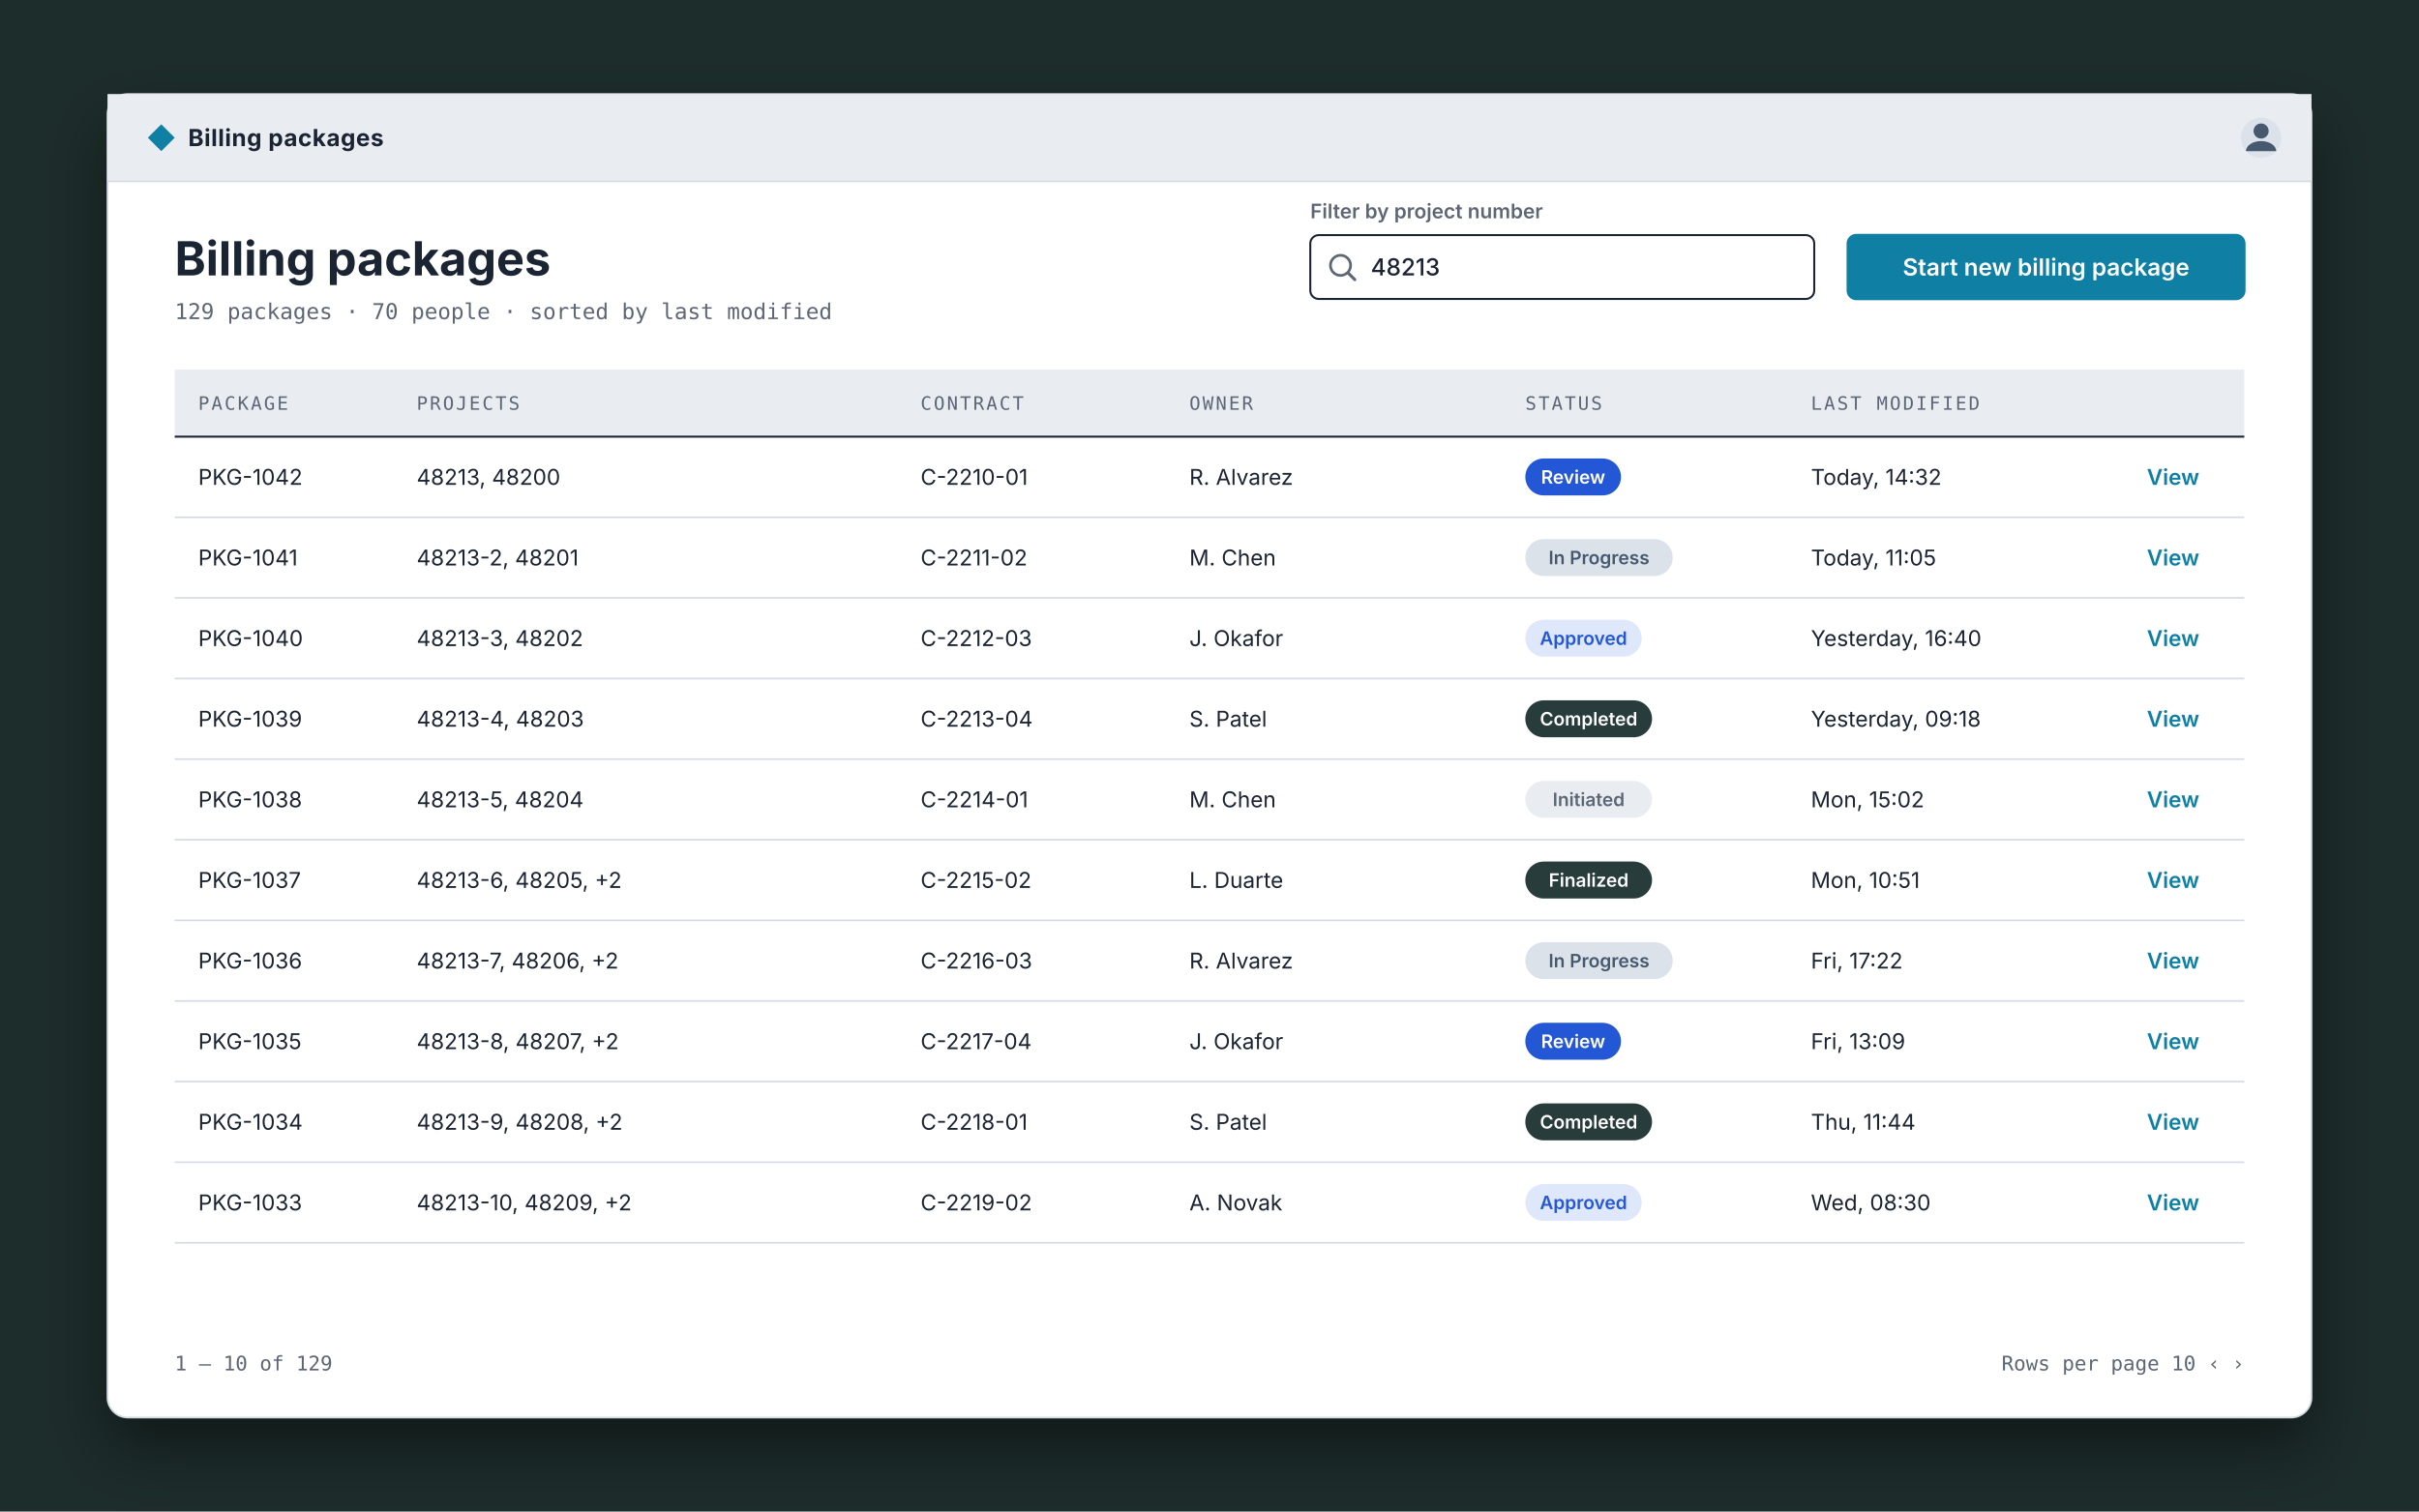
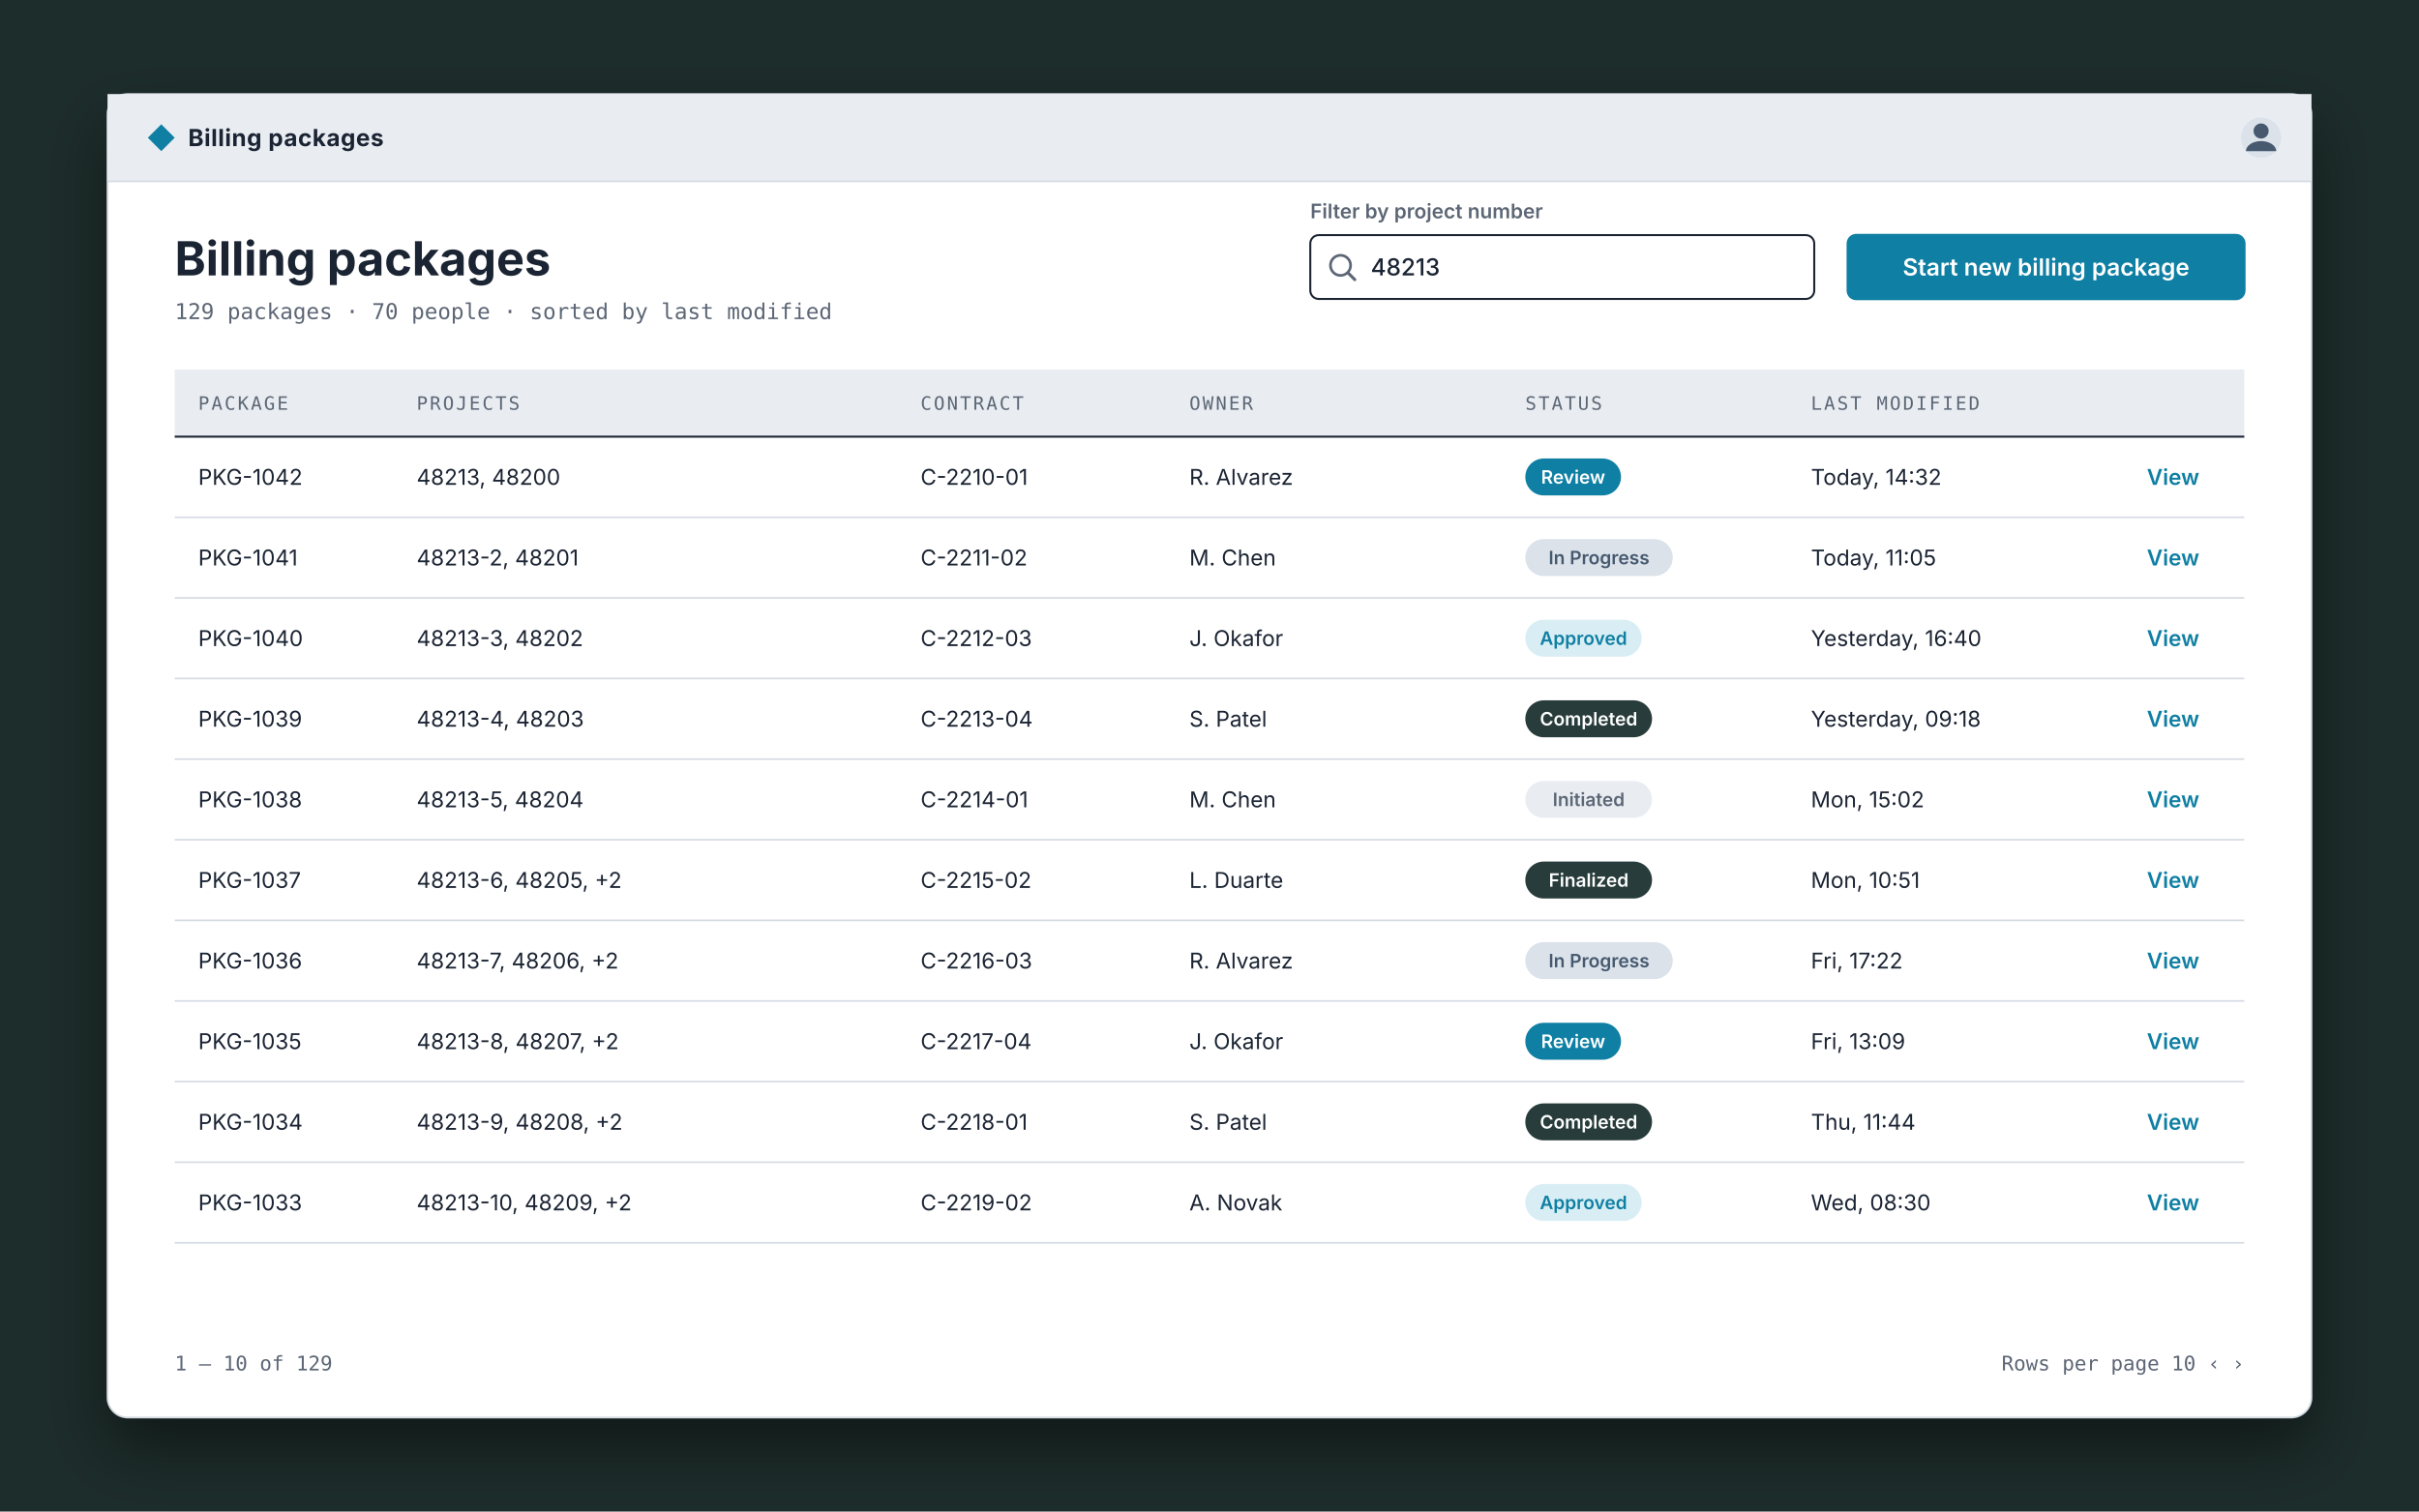
<svg xmlns="http://www.w3.org/2000/svg" viewBox="0 0 1440 900" width="1440" height="900" role="img" aria-labelledby="bw-index-title bw-index-desc">
  <defs>
    <filter id="bw-index-shadow" x="-10%" y="-10%" width="120%" height="130%">
      <feDropShadow dx="0" dy="18" stdDeviation="18" flood-color="#000" flood-opacity="0.45" />
    </filter>
    <pattern id="bw-index-grid" width="48" height="48" patternUnits="userSpaceOnUse">
      <path d="M48 0H0V48" fill="none" stroke="rgba(237,221,212,0.06)" stroke-width="1" />
    </pattern>
    <marker id="bw-index-arrow" markerWidth="10" markerHeight="8" refX="9" refY="4" orient="auto">
      <path d="M0 0L10 4L0 8Z" fill="#6b7f99" />
    </marker>
    <marker id="bw-index-arrow-m" markerWidth="10" markerHeight="8" refX="9" refY="4" orient="auto">
      <path d="M0 0L10 4L0 8Z" fill="#0f7fa3" />
    </marker>
    <marker id="bw-index-arrow-r" markerWidth="10" markerHeight="8" refX="9" refY="4" orient="auto">
      <path d="M0 0L10 4L0 8Z" fill="#dbc9c9" />
    </marker>
  </defs>
  <rect width="1440" height="900" fill="#1d2d2b" />
  <rect x="64" y="56" width="1312" height="788" rx="12" fill="#ffffff" stroke="#d5dbe3" stroke-width="1" filter="url(#bw-index-shadow)" />
  <rect x="64" y="56" width="1312" height="52" rx="0" fill="#e9edf2" />
  <path d="M64 108H1376" stroke="#d5dbe3" />
  <path d="M88 82l8-8 8 8-8 8z" fill="#0f7fa3" />
  <text x="112" y="87" font-family="'Archivo', 'Inter', system-ui, sans-serif" font-size="14" font-weight="700" fill="#1b2433" text-anchor="start" letter-spacing="0.3">Billing packages</text>
  <circle cx="1346" cy="82" r="12" fill="#dbe2ea" />
  <circle cx="1346" cy="78" r="4.5" fill="#46596f" />
  <path d="M1337 90a9 6 0 0 1 18 0z" fill="#46596f" />
  <text x="104" y="164" font-family="'Archivo', 'Inter', system-ui, sans-serif" font-size="28" font-weight="700" fill="#1b2433" text-anchor="start">Billing packages</text>
  <text x="104" y="190" font-family="'IBM Plex Mono', ui-monospace, monospace" font-size="13" font-weight="400" fill="#5c6675" text-anchor="start">129 packages · 70 people · sorted by last modified</text>
  <rect x="1100" y="140" width="236" height="38" rx="5" fill="#0f7fa3" stroke="#0f7fa3" stroke-width="1.5" />
  <text x="1218" y="164.04" font-family="'Inter', system-ui, sans-serif" font-size="14" font-weight="600" fill="#ffffff" text-anchor="middle">Start new billing package</text>
  <rect x="780" y="140" width="300" height="38" rx="5" fill="#ffffff" stroke="#1b2433" stroke-width="1.2" />
  <circle cx="798" cy="158" r="6" fill="none" stroke="#5c6675" stroke-width="1.6" />
  <path d="M802.5 162.5l4 4" stroke="#5c6675" stroke-width="1.8" stroke-linecap="round" />
  <text x="816" y="164" font-family="'Inter', system-ui, sans-serif" font-size="14" font-weight="500" fill="#1b2433" text-anchor="start">48213</text>
  <text x="780" y="130" font-family="'Inter', system-ui, sans-serif" font-size="12" font-weight="600" fill="#5c6675" text-anchor="start">Filter by project number</text>
  <rect x="104" y="220" width="1232" height="40" rx="0" fill="#e9edf2" />
  <text x="118" y="244" font-family="'IBM Plex Mono', ui-monospace, monospace" font-size="11" font-weight="500" fill="#5c6675" text-anchor="start" letter-spacing="1.2">PACKAGE</text>
  <text x="248" y="244" font-family="'IBM Plex Mono', ui-monospace, monospace" font-size="11" font-weight="500" fill="#5c6675" text-anchor="start" letter-spacing="1.2">PROJECTS</text>
  <text x="548" y="244" font-family="'IBM Plex Mono', ui-monospace, monospace" font-size="11" font-weight="500" fill="#5c6675" text-anchor="start" letter-spacing="1.2">CONTRACT</text>
  <text x="708" y="244" font-family="'IBM Plex Mono', ui-monospace, monospace" font-size="11" font-weight="500" fill="#5c6675" text-anchor="start" letter-spacing="1.2">OWNER</text>
  <text x="908" y="244" font-family="'IBM Plex Mono', ui-monospace, monospace" font-size="11" font-weight="500" fill="#5c6675" text-anchor="start" letter-spacing="1.2">STATUS</text>
  <text x="1078" y="244" font-family="'IBM Plex Mono', ui-monospace, monospace" font-size="11" font-weight="500" fill="#5c6675" text-anchor="start" letter-spacing="1.2">LAST MODIFIED</text>
  <text x="1278" y="244" font-family="'IBM Plex Mono', ui-monospace, monospace" font-size="11" font-weight="500" fill="#5c6675" text-anchor="start" letter-spacing="1.2" />
  <path d="M104 260H1336" stroke="#1b2433" stroke-width="1.2" />
  <text x="118" y="288.68" font-family="'Inter', system-ui, sans-serif" font-size="13" font-weight="400" fill="#1b2433" text-anchor="start">PKG-1042</text>
  <text x="248" y="288.68" font-family="'Inter', system-ui, sans-serif" font-size="13" font-weight="400" fill="#1b2433" text-anchor="start">48213, 48200</text>
  <text x="548" y="288.68" font-family="'Inter', system-ui, sans-serif" font-size="13" font-weight="400" fill="#1b2433" text-anchor="start">C-2210-01</text>
  <text x="708" y="288.68" font-family="'Inter', system-ui, sans-serif" font-size="13" font-weight="400" fill="#1b2433" text-anchor="start">R. Alvarez</text>
-   <rect x="908" y="273" width="56.96" height="22" rx="11" fill="#2457d6" />
+   <rect x="908" y="273" width="56.96" height="22" rx="11" fill="#0f7fa3" />
  <text x="936.48" y="287.96" font-family="'Inter', system-ui, sans-serif" font-size="11" font-weight="600" fill="#ffffff" text-anchor="middle">Review</text>
  <text x="1078" y="288.68" font-family="'Inter', system-ui, sans-serif" font-size="13" font-weight="400" fill="#1b2433" text-anchor="start">Today, 14:32</text>
  <text x="1278" y="288.68" font-family="'Inter', system-ui, sans-serif" font-size="13" font-weight="600" fill="#0f7fa3" text-anchor="start">View</text>
  <path d="M104 308H1336" stroke="#d5dbe3" />
  <text x="118" y="336.68" font-family="'Inter', system-ui, sans-serif" font-size="13" font-weight="400" fill="#1b2433" text-anchor="start">PKG-1041</text>
  <text x="248" y="336.68" font-family="'Inter', system-ui, sans-serif" font-size="13" font-weight="400" fill="#1b2433" text-anchor="start">48213-2, 48201</text>
  <text x="548" y="336.68" font-family="'Inter', system-ui, sans-serif" font-size="13" font-weight="400" fill="#1b2433" text-anchor="start">C-2211-02</text>
  <text x="708" y="336.68" font-family="'Inter', system-ui, sans-serif" font-size="13" font-weight="400" fill="#1b2433" text-anchor="start">M. Chen</text>
  <rect x="908" y="321" width="87.76" height="22" rx="11" fill="#dbe2ea" />
  <text x="951.88" y="335.96" font-family="'Inter', system-ui, sans-serif" font-size="11" font-weight="600" fill="#46596f" text-anchor="middle">In Progress</text>
  <text x="1078" y="336.68" font-family="'Inter', system-ui, sans-serif" font-size="13" font-weight="400" fill="#1b2433" text-anchor="start">Today, 11:05</text>
  <text x="1278" y="336.68" font-family="'Inter', system-ui, sans-serif" font-size="13" font-weight="600" fill="#0f7fa3" text-anchor="start">View</text>
  <path d="M104 356H1336" stroke="#d5dbe3" />
  <text x="118" y="384.68" font-family="'Inter', system-ui, sans-serif" font-size="13" font-weight="400" fill="#1b2433" text-anchor="start">PKG-1040</text>
  <text x="248" y="384.68" font-family="'Inter', system-ui, sans-serif" font-size="13" font-weight="400" fill="#1b2433" text-anchor="start">48213-3, 48202</text>
  <text x="548" y="384.68" font-family="'Inter', system-ui, sans-serif" font-size="13" font-weight="400" fill="#1b2433" text-anchor="start">C-2212-03</text>
  <text x="708" y="384.68" font-family="'Inter', system-ui, sans-serif" font-size="13" font-weight="400" fill="#1b2433" text-anchor="start">J. Okafor</text>
-   <rect x="908" y="369" width="69.28" height="22" rx="11" fill="#dfe7fb" />
-   <text x="942.64" y="383.96" font-family="'Inter', system-ui, sans-serif" font-size="11" font-weight="600" fill="#2457d6" text-anchor="middle">Approved</text>
+   <rect x="908" y="369" width="69.28" height="22" rx="11" fill="#d9eef4" />
+   <text x="942.64" y="383.96" font-family="'Inter', system-ui, sans-serif" font-size="11" font-weight="600" fill="#0f7fa3" text-anchor="middle">Approved</text>
  <text x="1078" y="384.68" font-family="'Inter', system-ui, sans-serif" font-size="13" font-weight="400" fill="#1b2433" text-anchor="start">Yesterday, 16:40</text>
  <text x="1278" y="384.68" font-family="'Inter', system-ui, sans-serif" font-size="13" font-weight="600" fill="#0f7fa3" text-anchor="start">View</text>
  <path d="M104 404H1336" stroke="#d5dbe3" />
  <text x="118" y="432.68" font-family="'Inter', system-ui, sans-serif" font-size="13" font-weight="400" fill="#1b2433" text-anchor="start">PKG-1039</text>
  <text x="248" y="432.68" font-family="'Inter', system-ui, sans-serif" font-size="13" font-weight="400" fill="#1b2433" text-anchor="start">48213-4, 48203</text>
  <text x="548" y="432.68" font-family="'Inter', system-ui, sans-serif" font-size="13" font-weight="400" fill="#1b2433" text-anchor="start">C-2213-04</text>
  <text x="708" y="432.68" font-family="'Inter', system-ui, sans-serif" font-size="13" font-weight="400" fill="#1b2433" text-anchor="start">S. Patel</text>
  <rect x="908" y="417" width="75.44" height="22" rx="11" fill="#283d3b" />
  <text x="945.72" y="431.96" font-family="'Inter', system-ui, sans-serif" font-size="11" font-weight="600" fill="#ffffff" text-anchor="middle">Completed</text>
  <text x="1078" y="432.68" font-family="'Inter', system-ui, sans-serif" font-size="13" font-weight="400" fill="#1b2433" text-anchor="start">Yesterday, 09:18</text>
  <text x="1278" y="432.68" font-family="'Inter', system-ui, sans-serif" font-size="13" font-weight="600" fill="#0f7fa3" text-anchor="start">View</text>
  <path d="M104 452H1336" stroke="#d5dbe3" />
  <text x="118" y="480.68" font-family="'Inter', system-ui, sans-serif" font-size="13" font-weight="400" fill="#1b2433" text-anchor="start">PKG-1038</text>
  <text x="248" y="480.68" font-family="'Inter', system-ui, sans-serif" font-size="13" font-weight="400" fill="#1b2433" text-anchor="start">48213-5, 48204</text>
  <text x="548" y="480.68" font-family="'Inter', system-ui, sans-serif" font-size="13" font-weight="400" fill="#1b2433" text-anchor="start">C-2214-01</text>
  <text x="708" y="480.68" font-family="'Inter', system-ui, sans-serif" font-size="13" font-weight="400" fill="#1b2433" text-anchor="start">M. Chen</text>
  <rect x="908" y="465" width="75.44" height="22" rx="11" fill="#e9edf2" />
  <text x="945.72" y="479.96" font-family="'Inter', system-ui, sans-serif" font-size="11" font-weight="600" fill="#5c6675" text-anchor="middle">Initiated</text>
  <text x="1078" y="480.68" font-family="'Inter', system-ui, sans-serif" font-size="13" font-weight="400" fill="#1b2433" text-anchor="start">Mon, 15:02</text>
  <text x="1278" y="480.68" font-family="'Inter', system-ui, sans-serif" font-size="13" font-weight="600" fill="#0f7fa3" text-anchor="start">View</text>
  <path d="M104 500H1336" stroke="#d5dbe3" />
  <text x="118" y="528.68" font-family="'Inter', system-ui, sans-serif" font-size="13" font-weight="400" fill="#1b2433" text-anchor="start">PKG-1037</text>
  <text x="248" y="528.68" font-family="'Inter', system-ui, sans-serif" font-size="13" font-weight="400" fill="#1b2433" text-anchor="start">48213-6, 48205, +2</text>
  <text x="548" y="528.68" font-family="'Inter', system-ui, sans-serif" font-size="13" font-weight="400" fill="#1b2433" text-anchor="start">C-2215-02</text>
  <text x="708" y="528.68" font-family="'Inter', system-ui, sans-serif" font-size="13" font-weight="400" fill="#1b2433" text-anchor="start">L. Duarte</text>
  <rect x="908" y="513" width="75.44" height="22" rx="11" fill="#283d3b" />
  <text x="945.72" y="527.96" font-family="'Inter', system-ui, sans-serif" font-size="11" font-weight="600" fill="#ffffff" text-anchor="middle">Finalized</text>
  <text x="1078" y="528.68" font-family="'Inter', system-ui, sans-serif" font-size="13" font-weight="400" fill="#1b2433" text-anchor="start">Mon, 10:51</text>
  <text x="1278" y="528.68" font-family="'Inter', system-ui, sans-serif" font-size="13" font-weight="600" fill="#0f7fa3" text-anchor="start">View</text>
  <path d="M104 548H1336" stroke="#d5dbe3" />
  <text x="118" y="576.68" font-family="'Inter', system-ui, sans-serif" font-size="13" font-weight="400" fill="#1b2433" text-anchor="start">PKG-1036</text>
  <text x="248" y="576.68" font-family="'Inter', system-ui, sans-serif" font-size="13" font-weight="400" fill="#1b2433" text-anchor="start">48213-7, 48206, +2</text>
  <text x="548" y="576.68" font-family="'Inter', system-ui, sans-serif" font-size="13" font-weight="400" fill="#1b2433" text-anchor="start">C-2216-03</text>
  <text x="708" y="576.68" font-family="'Inter', system-ui, sans-serif" font-size="13" font-weight="400" fill="#1b2433" text-anchor="start">R. Alvarez</text>
  <rect x="908" y="561" width="87.76" height="22" rx="11" fill="#dbe2ea" />
  <text x="951.88" y="575.96" font-family="'Inter', system-ui, sans-serif" font-size="11" font-weight="600" fill="#46596f" text-anchor="middle">In Progress</text>
  <text x="1078" y="576.68" font-family="'Inter', system-ui, sans-serif" font-size="13" font-weight="400" fill="#1b2433" text-anchor="start">Fri, 17:22</text>
  <text x="1278" y="576.68" font-family="'Inter', system-ui, sans-serif" font-size="13" font-weight="600" fill="#0f7fa3" text-anchor="start">View</text>
  <path d="M104 596H1336" stroke="#d5dbe3" />
  <text x="118" y="624.68" font-family="'Inter', system-ui, sans-serif" font-size="13" font-weight="400" fill="#1b2433" text-anchor="start">PKG-1035</text>
  <text x="248" y="624.68" font-family="'Inter', system-ui, sans-serif" font-size="13" font-weight="400" fill="#1b2433" text-anchor="start">48213-8, 48207, +2</text>
  <text x="548" y="624.68" font-family="'Inter', system-ui, sans-serif" font-size="13" font-weight="400" fill="#1b2433" text-anchor="start">C-2217-04</text>
  <text x="708" y="624.68" font-family="'Inter', system-ui, sans-serif" font-size="13" font-weight="400" fill="#1b2433" text-anchor="start">J. Okafor</text>
-   <rect x="908" y="609" width="56.96" height="22" rx="11" fill="#2457d6" />
+   <rect x="908" y="609" width="56.96" height="22" rx="11" fill="#0f7fa3" />
  <text x="936.48" y="623.96" font-family="'Inter', system-ui, sans-serif" font-size="11" font-weight="600" fill="#ffffff" text-anchor="middle">Review</text>
  <text x="1078" y="624.68" font-family="'Inter', system-ui, sans-serif" font-size="13" font-weight="400" fill="#1b2433" text-anchor="start">Fri, 13:09</text>
  <text x="1278" y="624.68" font-family="'Inter', system-ui, sans-serif" font-size="13" font-weight="600" fill="#0f7fa3" text-anchor="start">View</text>
  <path d="M104 644H1336" stroke="#d5dbe3" />
  <text x="118" y="672.68" font-family="'Inter', system-ui, sans-serif" font-size="13" font-weight="400" fill="#1b2433" text-anchor="start">PKG-1034</text>
  <text x="248" y="672.68" font-family="'Inter', system-ui, sans-serif" font-size="13" font-weight="400" fill="#1b2433" text-anchor="start">48213-9, 48208, +2</text>
  <text x="548" y="672.68" font-family="'Inter', system-ui, sans-serif" font-size="13" font-weight="400" fill="#1b2433" text-anchor="start">C-2218-01</text>
  <text x="708" y="672.68" font-family="'Inter', system-ui, sans-serif" font-size="13" font-weight="400" fill="#1b2433" text-anchor="start">S. Patel</text>
  <rect x="908" y="657" width="75.44" height="22" rx="11" fill="#283d3b" />
  <text x="945.72" y="671.96" font-family="'Inter', system-ui, sans-serif" font-size="11" font-weight="600" fill="#ffffff" text-anchor="middle">Completed</text>
  <text x="1078" y="672.68" font-family="'Inter', system-ui, sans-serif" font-size="13" font-weight="400" fill="#1b2433" text-anchor="start">Thu, 11:44</text>
  <text x="1278" y="672.68" font-family="'Inter', system-ui, sans-serif" font-size="13" font-weight="600" fill="#0f7fa3" text-anchor="start">View</text>
  <path d="M104 692H1336" stroke="#d5dbe3" />
  <text x="118" y="720.68" font-family="'Inter', system-ui, sans-serif" font-size="13" font-weight="400" fill="#1b2433" text-anchor="start">PKG-1033</text>
  <text x="248" y="720.68" font-family="'Inter', system-ui, sans-serif" font-size="13" font-weight="400" fill="#1b2433" text-anchor="start">48213-10, 48209, +2</text>
  <text x="548" y="720.68" font-family="'Inter', system-ui, sans-serif" font-size="13" font-weight="400" fill="#1b2433" text-anchor="start">C-2219-02</text>
  <text x="708" y="720.68" font-family="'Inter', system-ui, sans-serif" font-size="13" font-weight="400" fill="#1b2433" text-anchor="start">A. Novak</text>
-   <rect x="908" y="705" width="69.28" height="22" rx="11" fill="#dfe7fb" />
-   <text x="942.64" y="719.96" font-family="'Inter', system-ui, sans-serif" font-size="11" font-weight="600" fill="#2457d6" text-anchor="middle">Approved</text>
+   <rect x="908" y="705" width="69.28" height="22" rx="11" fill="#d9eef4" />
+   <text x="942.64" y="719.96" font-family="'Inter', system-ui, sans-serif" font-size="11" font-weight="600" fill="#0f7fa3" text-anchor="middle">Approved</text>
  <text x="1078" y="720.68" font-family="'Inter', system-ui, sans-serif" font-size="13" font-weight="400" fill="#1b2433" text-anchor="start">Wed, 08:30</text>
  <text x="1278" y="720.68" font-family="'Inter', system-ui, sans-serif" font-size="13" font-weight="600" fill="#0f7fa3" text-anchor="start">View</text>
  <path d="M104 740H1336" stroke="#d5dbe3" />
  <text x="104" y="816" font-family="'IBM Plex Mono', ui-monospace, monospace" font-size="12" font-weight="400" fill="#5c6675" text-anchor="start">1 – 10 of 129</text>
  <text x="1336" y="816" font-family="'IBM Plex Mono', ui-monospace, monospace" font-size="12" font-weight="400" fill="#5c6675" text-anchor="end">Rows per page 10  ‹  ›</text>
</svg>
